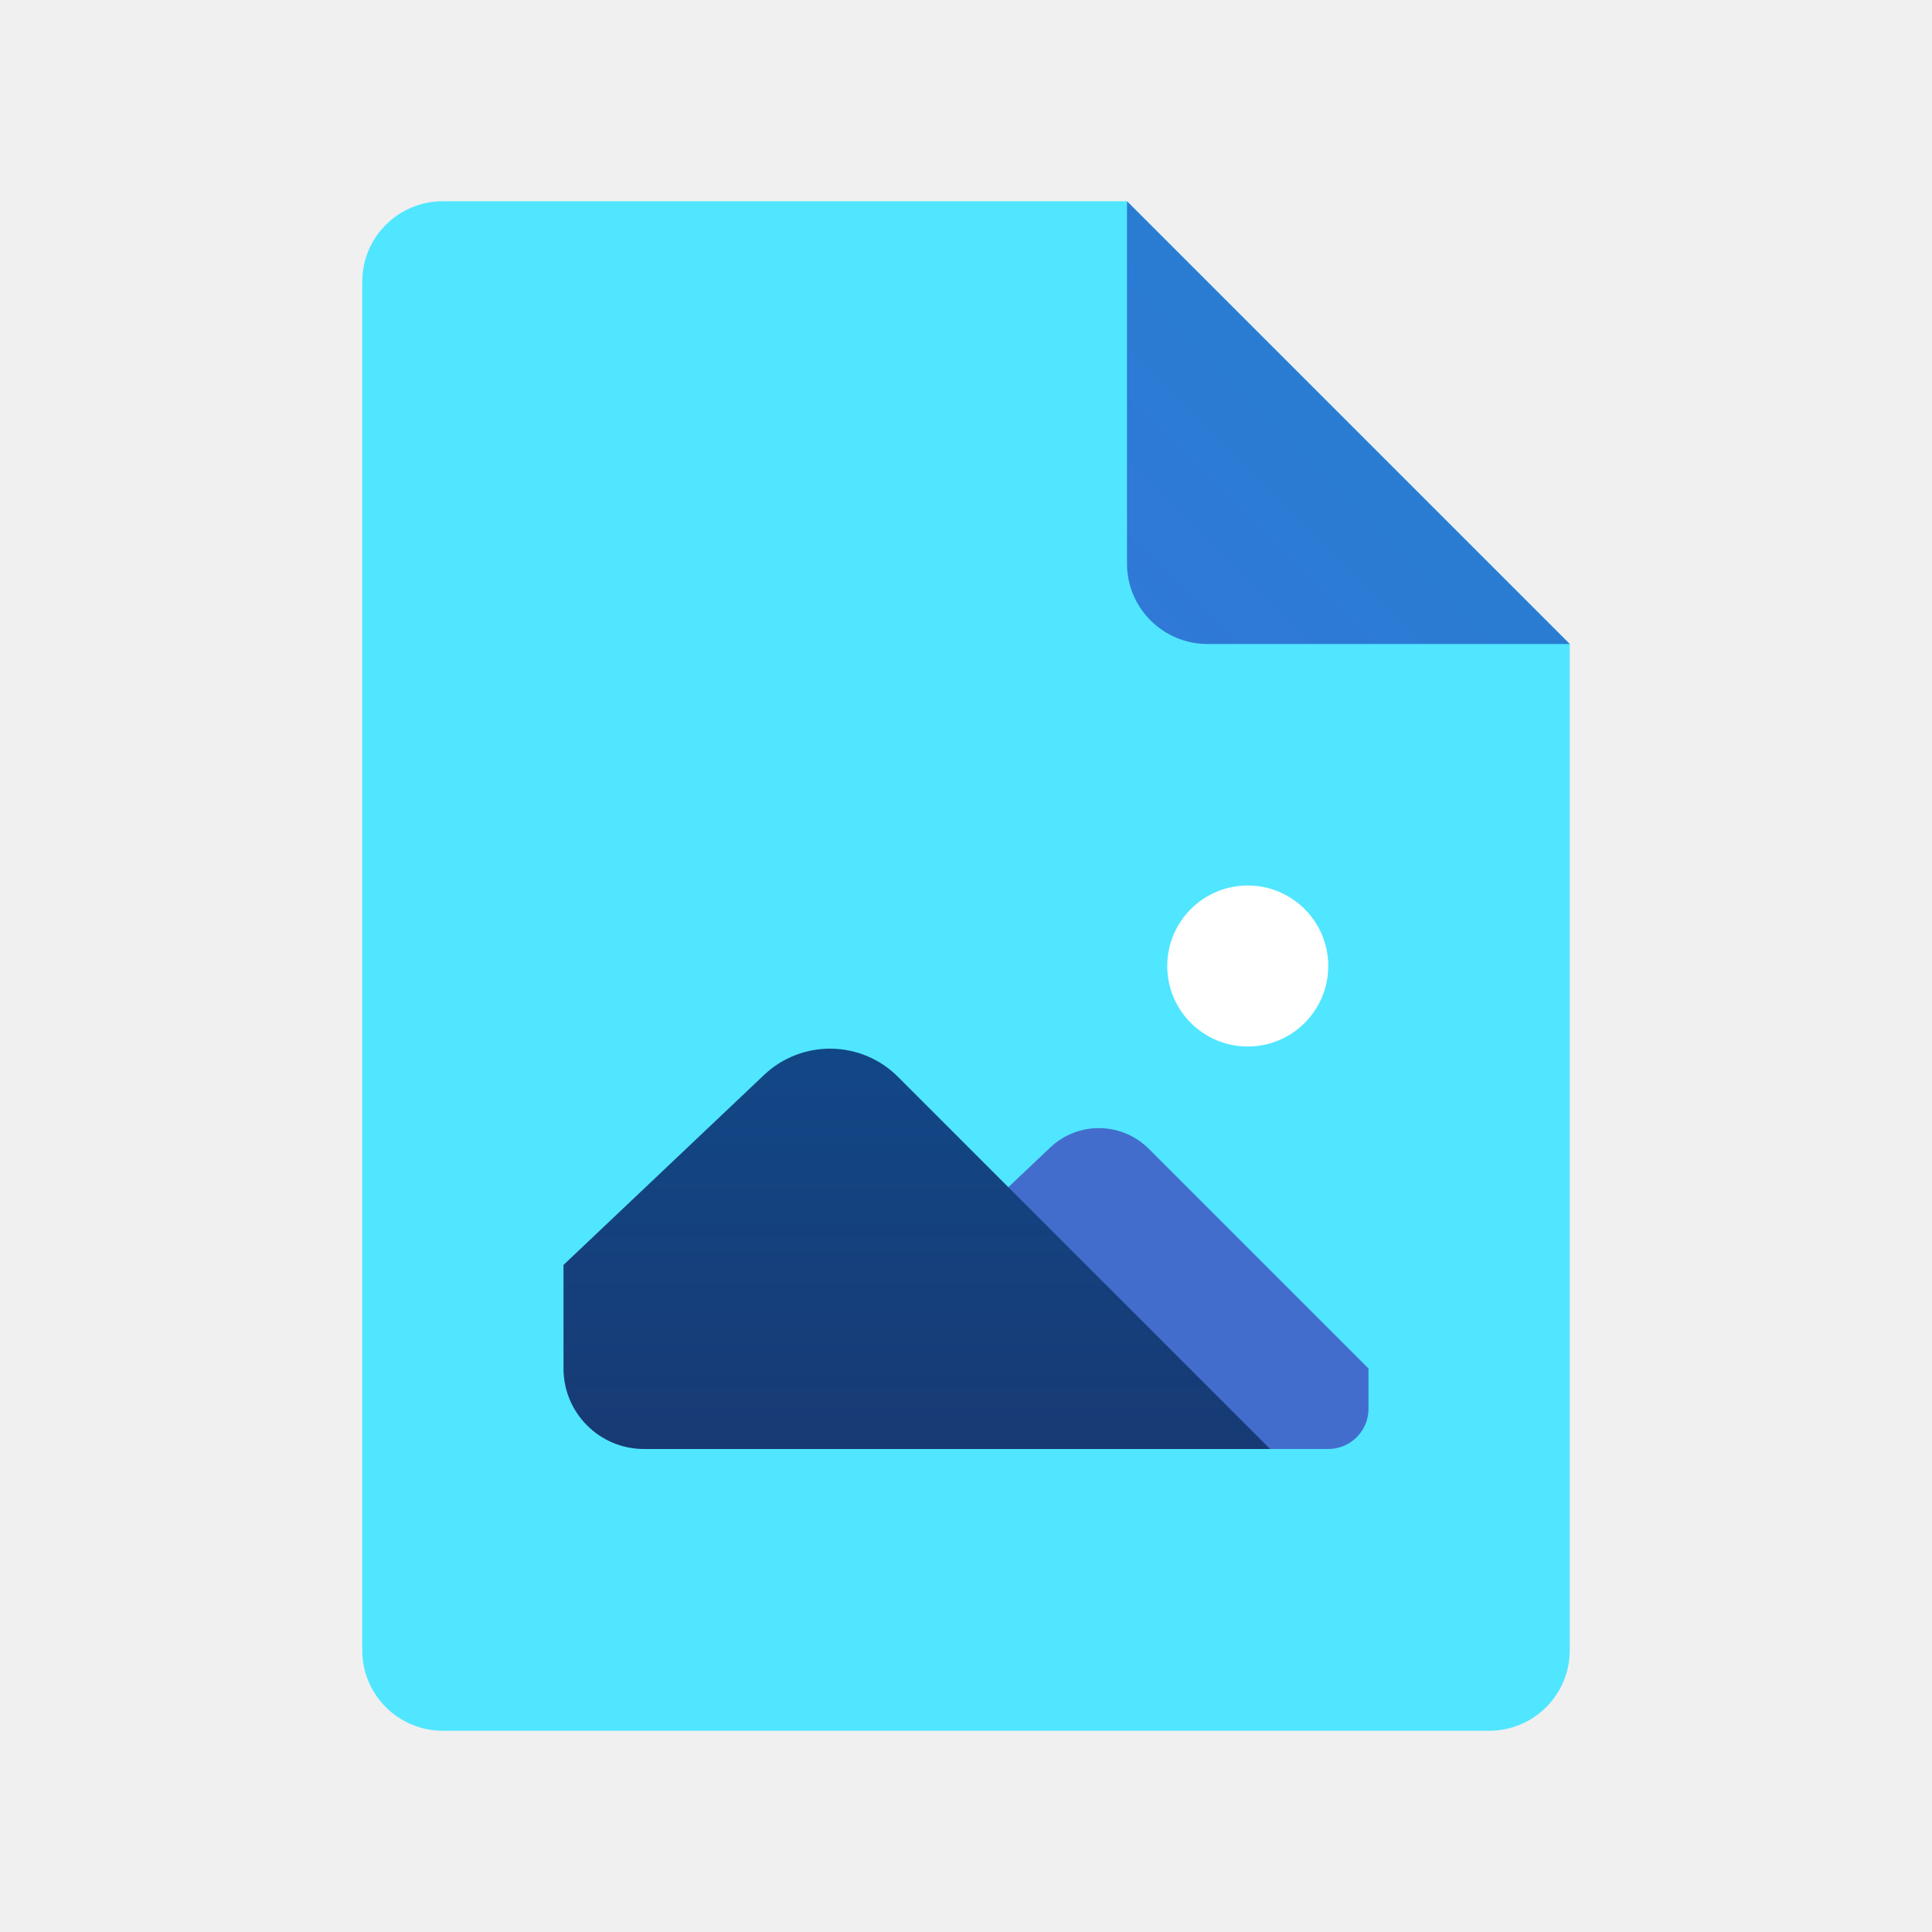
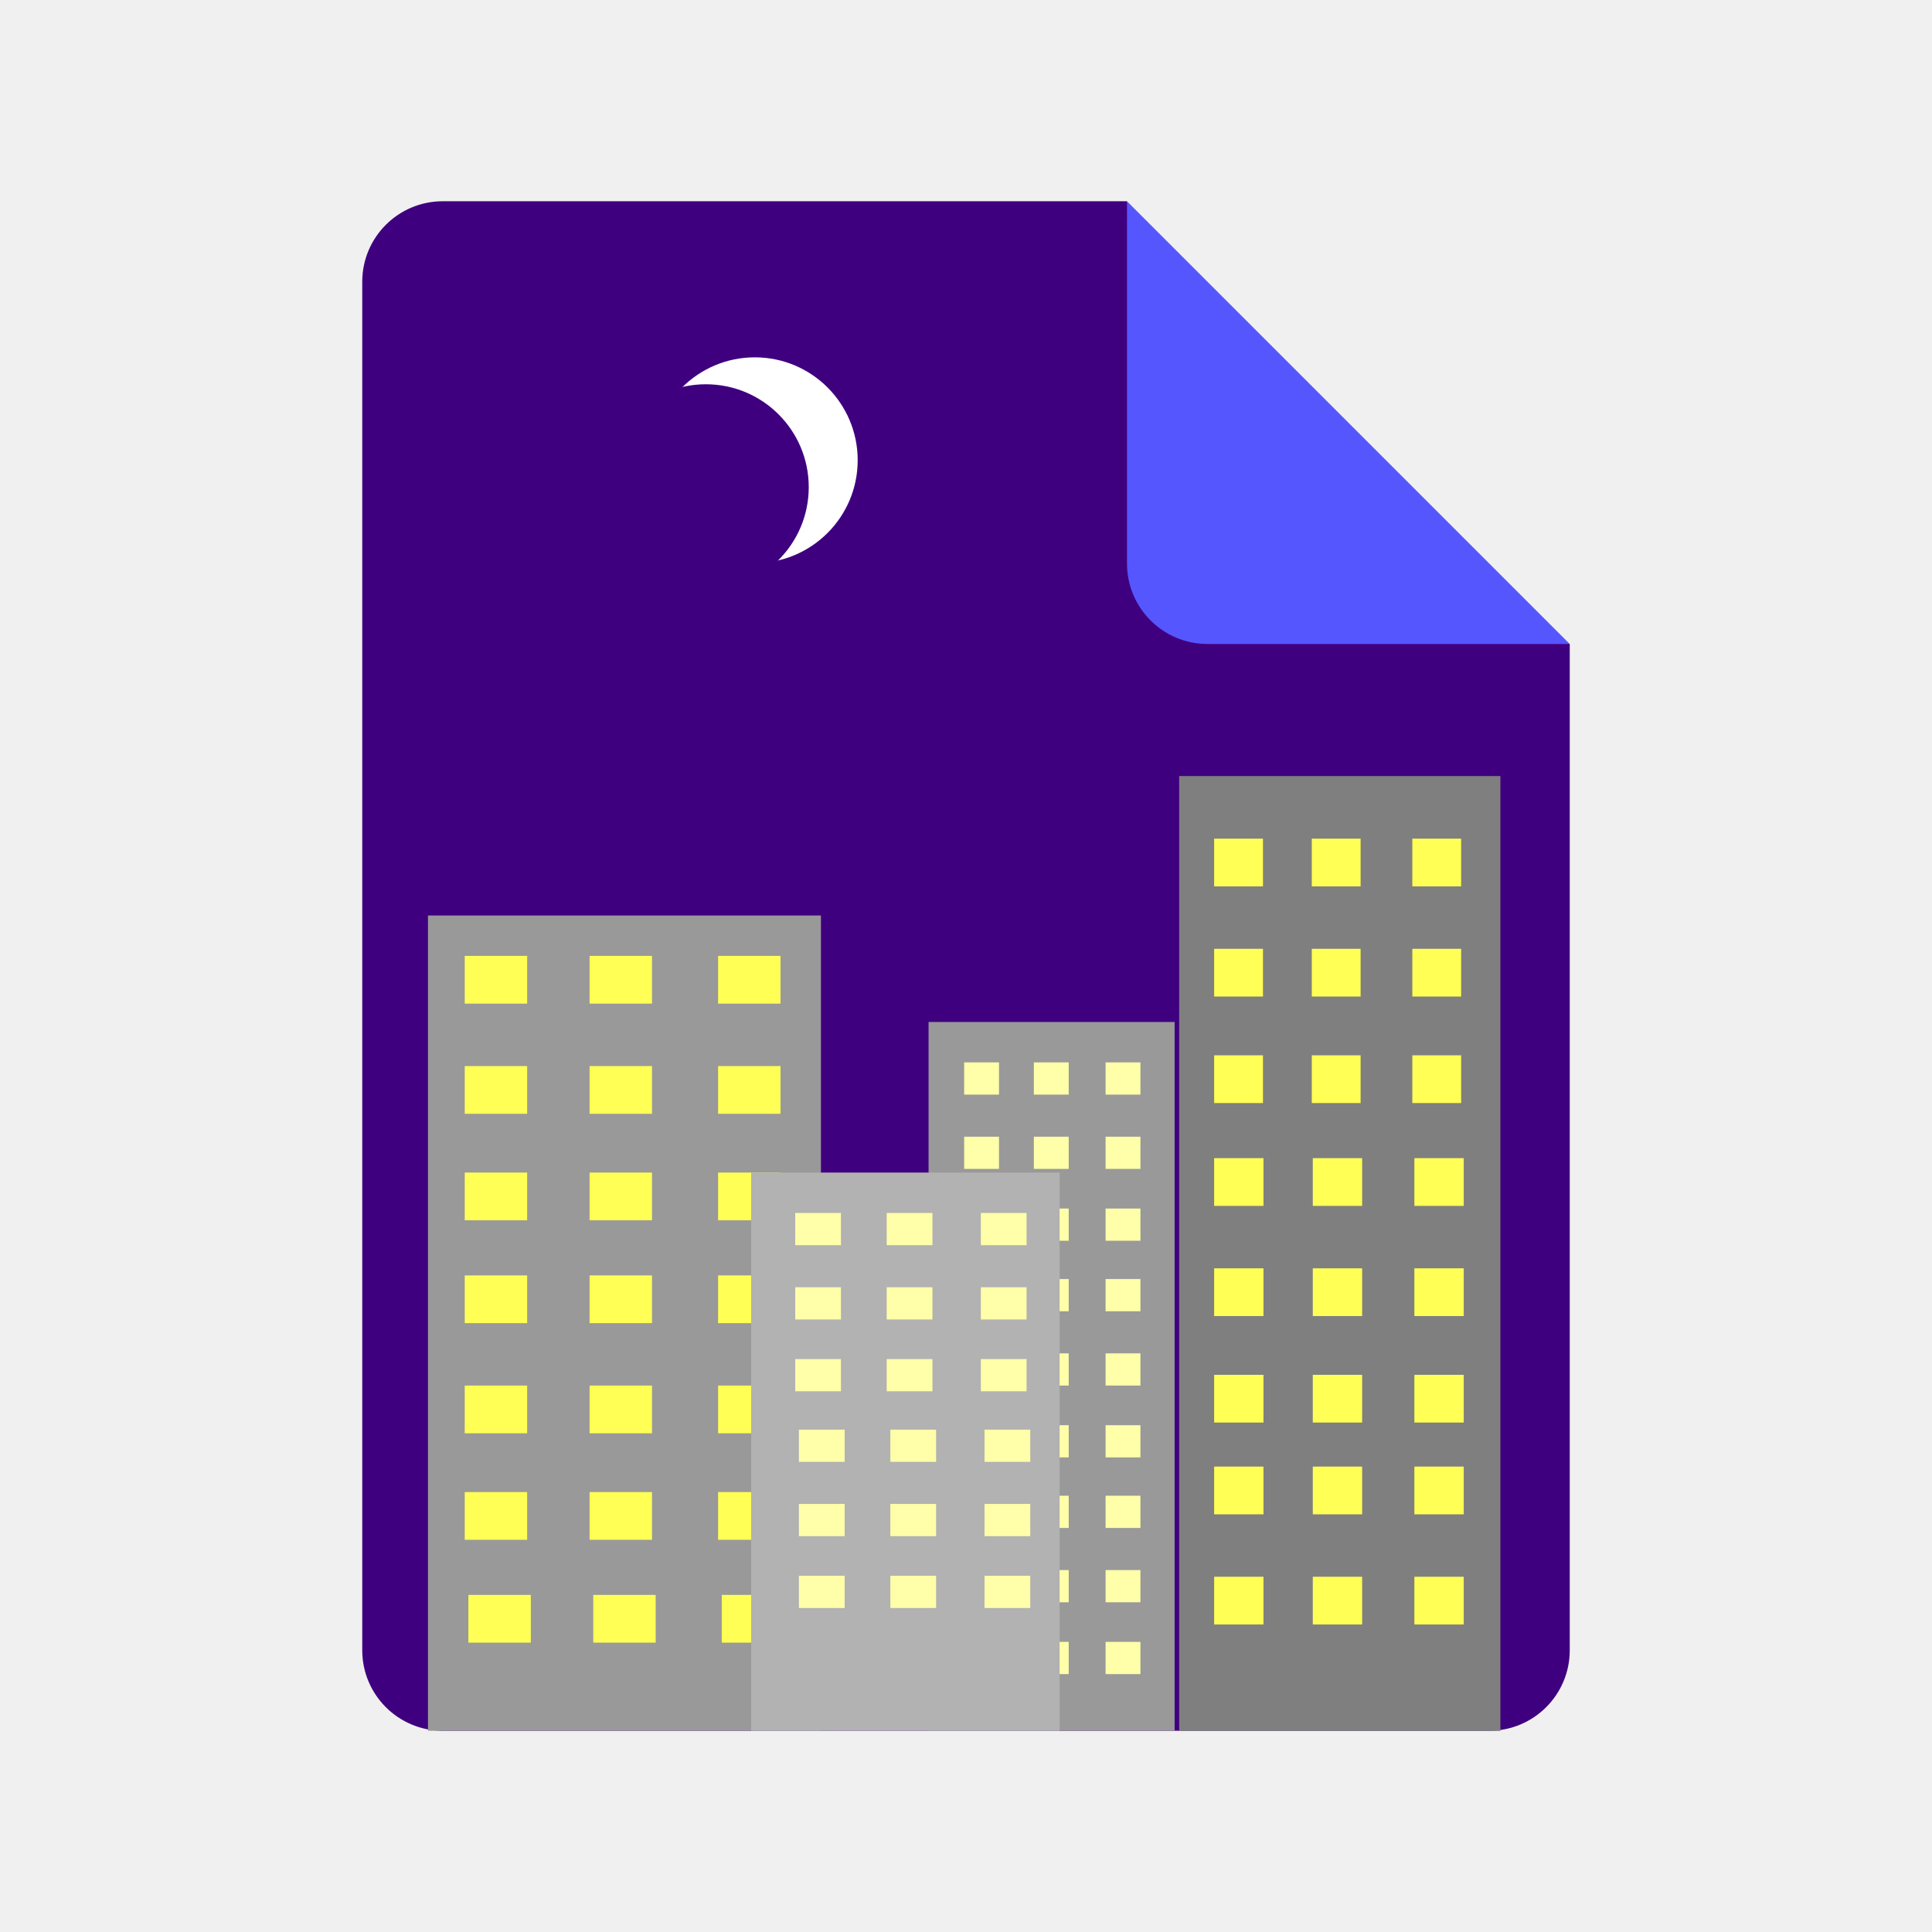
- <svg xmlns="http://www.w3.org/2000/svg" viewBox="0 0 48 48" width="48px" height="48px">
-   <path fill="#50e6ff" d="M39,16v25c0,1.105-0.895,2-2,2H11c-1.105,0-2-0.895-2-2V7c0-1.105,0.895-2,2-2h17L39,16z" />
-   <linearGradient id="G~gRUFkb7DgKg4UoEi1pya" x1="28.529" x2="33.6" y1="15.472" y2="10.4" gradientUnits="userSpaceOnUse">
-     <stop offset="0" stop-color="#3079d6" />
-     <stop offset="1" stop-color="#297cd2" />
-   </linearGradient>
-   <path fill="url(#G~gRUFkb7DgKg4UoEi1pya)" d="M28,5v9c0,1.105,0.895,2,2,2h9L28,5z" />
-   <path fill="#436dcd" d="M34,34l-5.458-5.458c-0.673-0.673-1.758-0.687-2.449-0.033l-5.426,5.141V36H33c0.552,0,1-0.448,1-1 V34z" />
-   <circle cx="31" cy="24" r="2" fill="#fff" />
-   <linearGradient id="G~gRUFkb7DgKg4UoEi1pyb" x1="22.778" x2="22.778" y1="26.032" y2="36.173" gradientUnits="userSpaceOnUse">
-     <stop offset="0" stop-color="#124787" />
-     <stop offset=".923" stop-color="#173b75" />
-     <stop offset="1" stop-color="#173a73" />
-   </linearGradient>
-   <path fill="url(#G~gRUFkb7DgKg4UoEi1pyb)" d="M31.556,36l-9.248-9.248c-0.913-0.913-2.388-0.933-3.325-0.045L14,31.427V34 c0,1.105,0.895,2,2,2H31.556z" />
+ <svg xmlns="http://www.w3.org/2000/svg" width="48" height="48">
+   <g>
+     <rect fill="none" id="canvas_background" height="402" width="582" y="-1" x="-1" />
+   </g>
+   <g>
+     <g stroke="null" id="svg_131">
+       <g stroke="null" id="svg_122">
+         <rect stroke="null" id="svg_119" height="0.8" width="0.866" y="31.778" x="23.954" stroke-opacity="null" stroke-width="5" fill="#ffffaa" />
+         <rect stroke="null" id="svg_120" height="0.8" width="0.866" y="31.778" x="27.468" stroke-opacity="null" stroke-width="5" fill="#ffffaa" />
+         <rect stroke="null" id="svg_121" height="0.8" width="0.866" y="31.778" x="25.686" stroke-opacity="null" stroke-width="5" fill="#ffffaa" />
+       </g>
+       <g stroke="null" id="svg_126">
+         <rect stroke="null" id="svg_123" height="0.8" width="0.866" y="33.624" x="23.954" stroke-opacity="null" stroke-width="5" fill="#ffffaa" />
+         <rect stroke="null" id="svg_124" height="0.8" width="0.866" y="33.624" x="27.468" stroke-opacity="null" stroke-width="5" fill="#ffffaa" />
+         <rect stroke="null" id="svg_125" height="0.8" width="0.866" y="33.624" x="25.686" stroke-opacity="null" stroke-width="5" fill="#ffffaa" />
+       </g>
+       <g stroke="null" id="svg_130">
+         <rect stroke="null" id="svg_127" height="0.8" width="0.866" y="35.409" x="23.954" stroke-opacity="null" stroke-width="5" fill="#ffffaa" />
+         <rect stroke="null" id="svg_128" height="0.8" width="0.866" y="35.409" x="27.468" stroke-opacity="null" stroke-width="5" fill="#ffffaa" />
+         <rect stroke="null" id="svg_129" height="0.8" width="0.866" y="35.409" x="25.686" stroke-opacity="null" stroke-width="5" fill="#ffffaa" />
+       </g>
+     </g>
+     <path id="svg_1" d="m39,16l0,25c0,1.105 -0.895,2 -2,2l-26,0c-1.105,0 -2,-0.895 -2,-2l0,-34c0,-1.105 0.895,-2 2,-2l17,0l3,8l8,3z" fill="#3f007f" />
+     <path id="svg_2" d="m28,5l0,9c0,1.105 0.895,2 2,2l9,0l-11,-11z" fill="#5656ff" />
+     <ellipse stroke="null" ry="2.556" rx="2.556" id="svg_17" cy="11.434" cx="18.753" stroke-opacity="null" stroke-width="null" fill="#ffffff" />
+     <line stroke-linecap="null" stroke-linejoin="null" id="svg_19" y2="27.946" x2="18.024" y1="35.154" x1="8.9" fill-opacity="null" stroke-opacity="null" stroke-width="null" stroke="null" fill="none" />
+     <line stroke="null" stroke-linecap="null" stroke-linejoin="null" id="svg_20" y2="27.399" x2="20.214" y1="36.705" x1="4.52" stroke-opacity="null" stroke-width="null" fill="none" />
+     <line stroke="null" stroke-linecap="null" stroke-linejoin="null" id="svg_21" y2="34.698" x2="29.338" y1="26.03" x1="15.104" stroke-opacity="null" stroke-width="null" fill="none" />
+     <line stroke="null" stroke-linecap="null" stroke-linejoin="null" id="svg_28" y2="27.034" x2="19.849" y1="35.063" x1="8.717" stroke-opacity="null" stroke-width="5" fill="none" />
+     <rect id="svg_31" height="20.255" width="9.763" y="22.745" x="10.633" stroke-opacity="null" stroke-width="5" stroke="null" fill="#999999" />
+     <rect stroke="null" id="svg_34" height="23.723" width="7.981" y="19.281" x="29.296" stroke-opacity="null" stroke-width="5" fill="#7f7f7f" />
+     <rect stroke="null" id="svg_35" height="17.609" width="6.113" y="25.391" x="23.07" stroke-opacity="null" stroke-width="5" fill="#999999" />
+     <g stroke="null" id="svg_157">
+       <g stroke="null" id="svg_148">
+         <rect stroke="null" id="svg_145" height="0.8" width="0.866" y="37.161" x="23.954" stroke-opacity="null" stroke-width="5" fill="#ffffaa" />
+         <rect stroke="null" id="svg_146" height="0.8" width="0.866" y="37.161" x="27.468" stroke-opacity="null" stroke-width="5" fill="#ffffaa" />
+         <rect stroke="null" id="svg_147" height="0.8" width="0.866" y="37.161" x="25.686" stroke-opacity="null" stroke-width="5" fill="#ffffaa" />
+       </g>
+       <g stroke="null" id="svg_152">
+         <rect stroke="null" id="svg_149" height="0.8" width="0.866" y="39.008" x="23.954" stroke-opacity="null" stroke-width="5" fill="#ffffaa" />
+         <rect stroke="null" id="svg_150" height="0.8" width="0.866" y="39.008" x="27.468" stroke-opacity="null" stroke-width="5" fill="#ffffaa" />
+         <rect stroke="null" id="svg_151" height="0.8" width="0.866" y="39.008" x="25.686" stroke-opacity="null" stroke-width="5" fill="#ffffaa" />
+       </g>
+       <g stroke="null" id="svg_156">
+         <rect stroke="null" id="svg_153" height="0.8" width="0.866" y="40.792" x="23.954" stroke-opacity="null" stroke-width="5" fill="#ffffaa" />
+         <rect stroke="null" id="svg_154" height="0.8" width="0.866" y="40.792" x="27.468" stroke-opacity="null" stroke-width="5" fill="#ffffaa" />
+         <rect stroke="null" id="svg_155" height="0.8" width="0.866" y="40.792" x="25.686" stroke-opacity="null" stroke-width="5" fill="#ffffaa" />
+       </g>
+     </g>
+     <g stroke="null" id="svg_144">
+       <g stroke="null" id="svg_135">
+         <rect stroke="null" id="svg_132" height="0.8" width="0.866" y="31.778" x="23.954" stroke-opacity="null" stroke-width="5" fill="#ffffaa" />
+         <rect stroke="null" id="svg_133" height="0.8" width="0.866" y="31.778" x="27.468" stroke-opacity="null" stroke-width="5" fill="#ffffaa" />
+         <rect stroke="null" id="svg_134" height="0.8" width="0.866" y="31.778" x="25.686" stroke-opacity="null" stroke-width="5" fill="#ffffaa" />
+       </g>
+       <g stroke="null" id="svg_139">
+         <rect stroke="null" id="svg_136" height="0.8" width="0.866" y="33.624" x="23.954" stroke-opacity="null" stroke-width="5" fill="#ffffaa" />
+         <rect stroke="null" id="svg_137" height="0.8" width="0.866" y="33.624" x="27.468" stroke-opacity="null" stroke-width="5" fill="#ffffaa" />
+         <rect stroke="null" id="svg_138" height="0.8" width="0.866" y="33.624" x="25.686" stroke-opacity="null" stroke-width="5" fill="#ffffaa" />
+       </g>
+       <g stroke="null" id="svg_143">
+         <rect stroke="null" id="svg_140" height="0.8" width="0.866" y="35.409" x="23.954" stroke-opacity="null" stroke-width="5" fill="#ffffaa" />
+         <rect stroke="null" id="svg_141" height="0.8" width="0.866" y="35.409" x="27.468" stroke-opacity="null" stroke-width="5" fill="#ffffaa" />
+         <rect stroke="null" id="svg_142" height="0.8" width="0.866" y="35.409" x="25.686" stroke-opacity="null" stroke-width="5" fill="#ffffaa" />
+       </g>
+     </g>
+     <g id="svg_52">
+       <g id="svg_39">
+         <rect id="svg_36" height="1.186" width="1.551" y="23.749" x="11.546" stroke-opacity="null" stroke-width="5" stroke="null" fill="#ffff56" />
+         <rect id="svg_37" height="1.186" width="1.551" y="23.749" x="17.841" stroke-opacity="null" stroke-width="5" stroke="null" fill="#ffff56" />
+         <rect id="svg_38" height="1.186" width="1.551" y="23.749" x="14.648" stroke-opacity="null" stroke-width="5" stroke="null" fill="#ffff56" />
+       </g>
+       <g id="svg_43">
+         <rect id="svg_40" height="1.186" width="1.551" y="26.486" x="11.546" stroke-opacity="null" stroke-width="5" stroke="null" fill="#ffff56" />
+         <rect id="svg_41" height="1.186" width="1.551" y="26.486" x="17.841" stroke-opacity="null" stroke-width="5" stroke="null" fill="#ffff56" />
+         <rect id="svg_42" height="1.186" width="1.551" y="26.486" x="14.648" stroke-opacity="null" stroke-width="5" stroke="null" fill="#ffff56" />
+       </g>
+       <g id="svg_47">
+         <rect id="svg_44" height="1.186" width="1.551" y="29.132" x="11.546" stroke-opacity="null" stroke-width="5" stroke="null" fill="#ffff56" />
+         <rect id="svg_45" height="1.186" width="1.551" y="29.132" x="17.841" stroke-opacity="null" stroke-width="5" stroke="null" fill="#ffff56" />
+         <rect id="svg_46" height="1.186" width="1.551" y="29.132" x="14.648" stroke-opacity="null" stroke-width="5" stroke="null" fill="#ffff56" />
+       </g>
+     </g>
+     <g id="svg_65">
+       <g id="svg_56">
+         <rect id="svg_53" height="1.186" width="1.551" y="31.687" x="11.546" stroke-opacity="null" stroke-width="5" stroke="null" fill="#ffff56" />
+         <rect id="svg_54" height="1.186" width="1.551" y="31.687" x="17.841" stroke-opacity="null" stroke-width="5" stroke="null" fill="#ffff56" />
+         <rect id="svg_55" height="1.186" width="1.551" y="31.687" x="14.648" stroke-opacity="null" stroke-width="5" stroke="null" fill="#ffff56" />
+       </g>
+       <g id="svg_60">
+         <rect id="svg_57" height="1.186" width="1.551" y="34.424" x="11.546" stroke-opacity="null" stroke-width="5" stroke="null" fill="#ffff56" />
+         <rect id="svg_58" height="1.186" width="1.551" y="34.424" x="17.841" stroke-opacity="null" stroke-width="5" stroke="null" fill="#ffff56" />
+         <rect id="svg_59" height="1.186" width="1.551" y="34.424" x="14.648" stroke-opacity="null" stroke-width="5" stroke="null" fill="#ffff56" />
+       </g>
+       <g id="svg_64">
+         <rect id="svg_61" height="1.186" width="1.551" y="37.07" x="11.546" stroke-opacity="null" stroke-width="5" stroke="null" fill="#ffff56" />
+         <rect id="svg_62" height="1.186" width="1.551" y="37.07" x="17.841" stroke-opacity="null" stroke-width="5" stroke="null" fill="#ffff56" />
+         <rect id="svg_63" height="1.186" width="1.551" y="37.07" x="14.648" stroke-opacity="null" stroke-width="5" stroke="null" fill="#ffff56" />
+       </g>
+     </g>
+     <g id="svg_73">
+       <rect id="svg_70" height="1.186" width="1.551" y="39.625" x="11.637" stroke-opacity="null" stroke-width="5" stroke="null" fill="#ffff56" />
+       <rect id="svg_71" height="1.186" width="1.551" y="39.625" x="17.932" stroke-opacity="null" stroke-width="5" stroke="null" fill="#ffff56" />
+       <rect id="svg_72" height="1.186" width="1.551" y="39.625" x="14.739" stroke-opacity="null" stroke-width="5" stroke="null" fill="#ffff56" />
+     </g>
+     <g stroke="null" id="svg_118">
+       <g stroke="null" id="svg_109">
+         <rect stroke="null" id="svg_106" height="0.8" width="0.866" y="26.395" x="23.954" stroke-opacity="null" stroke-width="5" fill="#ffffaa" />
+         <rect stroke="null" id="svg_107" height="0.8" width="0.866" y="26.395" x="27.468" stroke-opacity="null" stroke-width="5" fill="#ffffaa" />
+         <rect stroke="null" id="svg_108" height="0.8" width="0.866" y="26.395" x="25.686" stroke-opacity="null" stroke-width="5" fill="#ffffaa" />
+       </g>
+       <g stroke="null" id="svg_113">
+         <rect stroke="null" id="svg_110" height="0.8" width="0.866" y="28.241" x="23.954" stroke-opacity="null" stroke-width="5" fill="#ffffaa" />
+         <rect stroke="null" id="svg_111" height="0.8" width="0.866" y="28.241" x="27.468" stroke-opacity="null" stroke-width="5" fill="#ffffaa" />
+         <rect stroke="null" id="svg_112" height="0.8" width="0.866" y="28.241" x="25.686" stroke-opacity="null" stroke-width="5" fill="#ffffaa" />
+       </g>
+       <g stroke="null" id="svg_117">
+         <rect stroke="null" id="svg_114" height="0.8" width="0.866" y="30.026" x="23.954" stroke-opacity="null" stroke-width="5" fill="#ffffaa" />
+         <rect stroke="null" id="svg_115" height="0.8" width="0.866" y="30.026" x="27.468" stroke-opacity="null" stroke-width="5" fill="#ffffaa" />
+         <rect stroke="null" id="svg_116" height="0.8" width="0.866" y="30.026" x="25.686" stroke-opacity="null" stroke-width="5" fill="#ffffaa" />
+       </g>
+     </g>
+     <rect stroke="null" id="svg_33" height="13.869" width="7.664" y="29.132" x="18.662" stroke-opacity="null" stroke-width="5" fill="#b2b2b2" />
+     <g stroke="null" id="svg_92">
+       <g stroke="null" id="svg_83">
+         <rect stroke="null" id="svg_80" height="0.8" width="1.136" y="30.136" x="19.757" stroke-opacity="null" stroke-width="5" fill="#ffffaa" />
+         <rect stroke="null" id="svg_81" height="0.8" width="1.136" y="30.136" x="24.369" stroke-opacity="null" stroke-width="5" fill="#ffffaa" />
+         <rect stroke="null" id="svg_82" height="0.8" width="1.136" y="30.136" x="22.03" stroke-opacity="null" stroke-width="5" fill="#ffffaa" />
+       </g>
+       <g stroke="null" id="svg_87">
+         <rect stroke="null" id="svg_84" height="0.8" width="1.136" y="31.982" x="19.757" stroke-opacity="null" stroke-width="5" fill="#ffffaa" />
+         <rect stroke="null" id="svg_85" height="0.8" width="1.136" y="31.982" x="24.369" stroke-opacity="null" stroke-width="5" fill="#ffffaa" />
+         <rect stroke="null" id="svg_86" height="0.8" width="1.136" y="31.982" x="22.03" stroke-opacity="null" stroke-width="5" fill="#ffffaa" />
+       </g>
+       <g stroke="null" id="svg_91">
+         <rect stroke="null" id="svg_88" height="0.8" width="1.136" y="33.766" x="19.757" stroke-opacity="null" stroke-width="5" fill="#ffffaa" />
+         <rect stroke="null" id="svg_89" height="0.8" width="1.136" y="33.766" x="24.369" stroke-opacity="null" stroke-width="5" fill="#ffffaa" />
+         <rect stroke="null" id="svg_90" height="0.8" width="1.136" y="33.766" x="22.03" stroke-opacity="null" stroke-width="5" fill="#ffffaa" />
+       </g>
+     </g>
+     <g stroke="null" id="svg_105">
+       <g stroke="null" id="svg_96">
+         <rect stroke="null" id="svg_93" height="0.8" width="1.136" y="35.519" x="19.849" stroke-opacity="null" stroke-width="5" fill="#ffffaa" />
+         <rect stroke="null" id="svg_94" height="0.8" width="1.136" y="35.519" x="24.46" stroke-opacity="null" stroke-width="5" fill="#ffffaa" />
+         <rect stroke="null" id="svg_95" height="0.8" width="1.136" y="35.519" x="22.121" stroke-opacity="null" stroke-width="5" fill="#ffffaa" />
+       </g>
+       <g stroke="null" id="svg_100">
+         <rect stroke="null" id="svg_97" height="0.8" width="1.136" y="37.365" x="19.849" stroke-opacity="null" stroke-width="5" fill="#ffffaa" />
+         <rect stroke="null" id="svg_98" height="0.8" width="1.136" y="37.365" x="24.46" stroke-opacity="null" stroke-width="5" fill="#ffffaa" />
+         <rect stroke="null" id="svg_99" height="0.8" width="1.136" y="37.365" x="22.121" stroke-opacity="null" stroke-width="5" fill="#ffffaa" />
+       </g>
+       <g stroke="null" id="svg_104">
+         <rect stroke="null" id="svg_101" height="0.8" width="1.136" y="39.15" x="19.849" stroke-opacity="null" stroke-width="5" fill="#ffffaa" />
+         <rect stroke="null" id="svg_102" height="0.8" width="1.136" y="39.15" x="24.46" stroke-opacity="null" stroke-width="5" fill="#ffffaa" />
+         <rect stroke="null" id="svg_103" height="0.8" width="1.136" y="39.15" x="22.121" stroke-opacity="null" stroke-width="5" fill="#ffffaa" />
+       </g>
+     </g>
+     <g stroke="null" id="svg_170">
+       <g stroke="null" id="svg_161">
+         <rect stroke="null" id="svg_158" height="1.186" width="1.213" y="20.836" x="30.165" stroke-opacity="null" stroke-width="5" fill="#ffff56" />
+         <rect stroke="null" id="svg_159" height="1.186" width="1.213" y="20.836" x="35.089" stroke-opacity="null" stroke-width="5" fill="#ffff56" />
+         <rect stroke="null" id="svg_160" height="1.186" width="1.213" y="20.836" x="32.591" stroke-opacity="null" stroke-width="5" fill="#ffff56" />
+       </g>
+       <g stroke="null" id="svg_165">
+         <rect stroke="null" id="svg_162" height="1.186" width="1.213" y="23.573" x="30.165" stroke-opacity="null" stroke-width="5" fill="#ffff56" />
+         <rect stroke="null" id="svg_163" height="1.186" width="1.213" y="23.573" x="35.089" stroke-opacity="null" stroke-width="5" fill="#ffff56" />
+         <rect stroke="null" id="svg_164" height="1.186" width="1.213" y="23.573" x="32.591" stroke-opacity="null" stroke-width="5" fill="#ffff56" />
+       </g>
+       <g stroke="null" id="svg_169">
+         <rect stroke="null" id="svg_166" height="1.186" width="1.213" y="26.219" x="30.165" stroke-opacity="null" stroke-width="5" fill="#ffff56" />
+         <rect stroke="null" id="svg_167" height="1.186" width="1.213" y="26.219" x="35.089" stroke-opacity="null" stroke-width="5" fill="#ffff56" />
+         <rect stroke="null" id="svg_168" height="1.186" width="1.213" y="26.219" x="32.591" stroke-opacity="null" stroke-width="5" fill="#ffff56" />
+       </g>
+     </g>
+     <g stroke="null" id="svg_183">
+       <g stroke="null" id="svg_174">
+         <rect stroke="null" id="svg_171" height="1.186" width="1.226" y="28.774" x="30.165" stroke-opacity="null" stroke-width="5" fill="#ffff56" />
+         <rect stroke="null" id="svg_172" height="1.186" width="1.226" y="28.774" x="35.14" stroke-opacity="null" stroke-width="5" fill="#ffff56" />
+         <rect stroke="null" id="svg_173" height="1.186" width="1.226" y="28.774" x="32.616" stroke-opacity="null" stroke-width="5" fill="#ffff56" />
+       </g>
+       <g stroke="null" id="svg_178">
+         <rect stroke="null" id="svg_175" height="1.186" width="1.226" y="31.511" x="30.165" stroke-opacity="null" stroke-width="5" fill="#ffff56" />
+         <rect stroke="null" id="svg_176" height="1.186" width="1.226" y="31.511" x="35.14" stroke-opacity="null" stroke-width="5" fill="#ffff56" />
+         <rect stroke="null" id="svg_177" height="1.186" width="1.226" y="31.511" x="32.616" stroke-opacity="null" stroke-width="5" fill="#ffff56" />
+       </g>
+       <g stroke="null" id="svg_182">
+         <rect stroke="null" id="svg_179" height="1.186" width="1.226" y="34.157" x="30.165" stroke-opacity="null" stroke-width="5" fill="#ffff56" />
+         <rect stroke="null" id="svg_180" height="1.186" width="1.226" y="34.157" x="35.14" stroke-opacity="null" stroke-width="5" fill="#ffff56" />
+         <rect stroke="null" id="svg_181" height="1.186" width="1.226" y="34.157" x="32.616" stroke-opacity="null" stroke-width="5" fill="#ffff56" />
+       </g>
+     </g>
+     <g stroke="null" id="svg_187">
+       <rect stroke="null" id="svg_184" height="1.186" width="1.226" y="36.437" x="30.165" stroke-opacity="null" stroke-width="5" fill="#ffff56" />
+       <rect stroke="null" id="svg_185" height="1.186" width="1.226" y="36.437" x="35.14" stroke-opacity="null" stroke-width="5" fill="#ffff56" />
+       <rect stroke="null" id="svg_186" height="1.186" width="1.226" y="36.437" x="32.616" stroke-opacity="null" stroke-width="5" fill="#ffff56" />
+     </g>
+     <g stroke="null" id="svg_191">
+       <rect stroke="null" id="svg_188" height="1.186" width="1.226" y="39.174" x="30.165" stroke-opacity="null" stroke-width="5" fill="#ffff56" />
+       <rect stroke="null" id="svg_189" height="1.186" width="1.226" y="39.174" x="35.14" stroke-opacity="null" stroke-width="5" fill="#ffff56" />
+       <rect stroke="null" id="svg_190" height="1.186" width="1.226" y="39.174" x="32.616" stroke-opacity="null" stroke-width="5" fill="#ffff56" />
+     </g>
+     <ellipse stroke="null" ry="2.556" rx="2.556" id="svg_199" cy="12.103" cx="17.537" stroke-opacity="null" stroke-width="null" fill="#3f007f" />
+   </g>
</svg>
